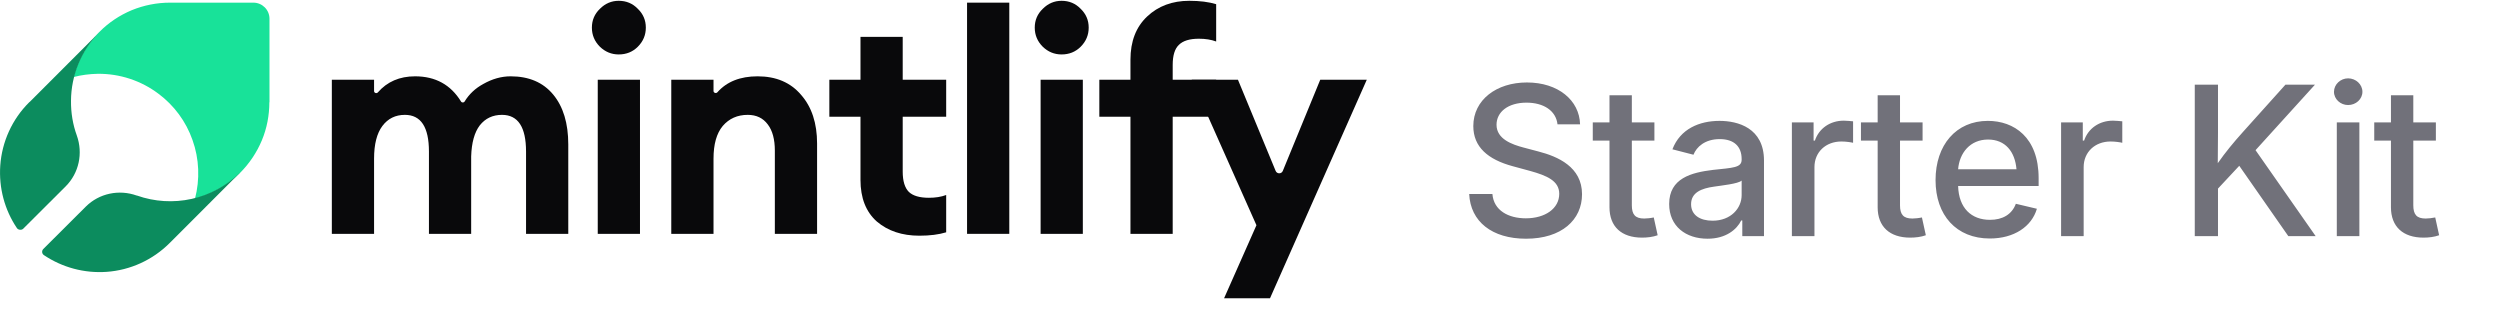
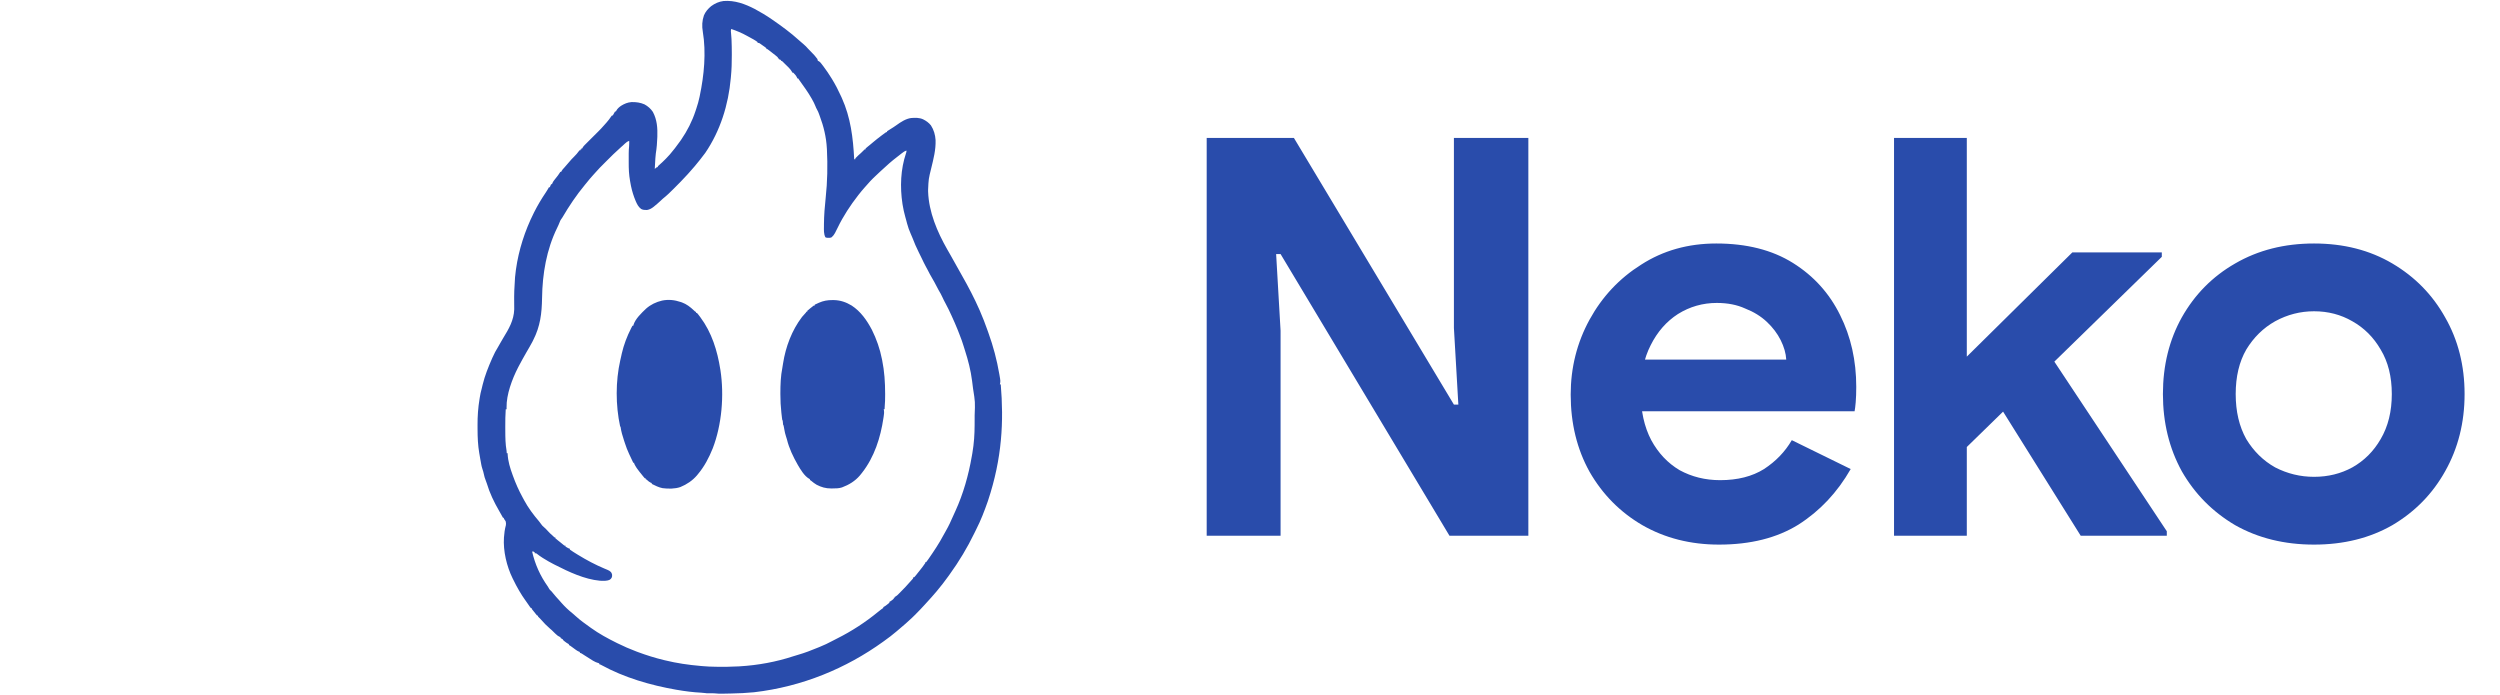
- <svg xmlns="http://www.w3.org/2000/svg" width="180" height="23" viewBox="0 0 180 23" fill="none">
-   <path d="M91.44 21.476H88.133L90.464 16.216L85.802 5.74H89.132L91.847 12.307C91.943 12.536 92.268 12.536 92.362 12.306L95.058 5.74H98.409L91.44 21.476Z" fill="#09090B" />
-   <path d="M81.393 16.837V8.403H79.152V5.74H81.393V4.297C81.393 2.98 81.792 1.944 82.592 1.19C83.391 0.435 84.404 0.058 85.633 0.058C86.387 0.058 87.031 0.139 87.564 0.302V2.988C87.208 2.854 86.794 2.788 86.32 2.788C85.655 2.788 85.174 2.936 84.878 3.232C84.582 3.513 84.434 3.994 84.434 4.674V5.74H87.564V8.403H84.434V16.837H81.393Z" fill="#09090B" />
-   <path d="M76.433 3.92C75.915 3.92 75.463 3.735 75.079 3.365C74.694 2.98 74.502 2.521 74.502 1.989C74.502 1.456 74.694 1.005 75.079 0.635C75.463 0.25 75.915 0.058 76.433 0.058C76.98 0.058 77.438 0.25 77.809 0.635C78.193 1.005 78.386 1.456 78.386 1.989C78.386 2.521 78.193 2.98 77.809 3.365C77.438 3.735 76.98 3.92 76.433 3.92ZM74.924 16.837V5.74H77.964V16.837H74.924Z" fill="#09090B" />
-   <path d="M69.628 16.837V0.191H72.669V16.837H69.628Z" fill="#09090B" />
-   <path d="M66.194 16.97C64.951 16.97 63.93 16.63 63.131 15.949C62.347 15.254 61.955 14.255 61.955 12.953V8.403H59.713V5.74H61.955V2.655H64.995V5.74H68.125V8.403H64.995V12.354C64.995 13.034 65.143 13.523 65.439 13.819C65.735 14.1 66.216 14.24 66.882 14.24C67.355 14.24 67.769 14.174 68.125 14.04V16.726C67.592 16.889 66.948 16.97 66.194 16.97Z" fill="#09090B" />
-   <path d="M48.332 16.837V5.74H51.373V6.551C51.373 6.688 51.559 6.748 51.65 6.646C52.328 5.879 53.293 5.495 54.546 5.495C55.878 5.495 56.921 5.939 57.676 6.827C58.445 7.7 58.83 8.869 58.83 10.334V16.837H55.789V10.844C55.789 10.03 55.619 9.402 55.279 8.958C54.939 8.499 54.458 8.27 53.836 8.27C53.096 8.27 52.497 8.536 52.038 9.069C51.594 9.601 51.373 10.386 51.373 11.421V16.837H48.332Z" fill="#09090B" />
-   <path d="M44.547 3.92C44.029 3.92 43.578 3.735 43.193 3.365C42.809 2.98 42.616 2.521 42.616 1.989C42.616 1.456 42.809 1.005 43.193 0.635C43.578 0.25 44.029 0.058 44.547 0.058C45.095 0.058 45.553 0.25 45.923 0.635C46.308 1.005 46.5 1.456 46.5 1.989C46.5 2.521 46.308 2.98 45.923 3.365C45.553 3.735 45.095 3.92 44.547 3.92ZM43.038 16.837V5.74H46.079V16.837H43.038Z" fill="#09090B" />
-   <path d="M37.875 16.837V10.911C37.875 9.15 37.298 8.27 36.144 8.27C35.478 8.27 34.945 8.521 34.546 9.024C34.161 9.527 33.954 10.275 33.924 11.266V16.837H30.884V10.911C30.884 9.15 30.306 8.27 29.152 8.27C28.472 8.27 27.932 8.536 27.532 9.069C27.133 9.601 26.933 10.386 26.933 11.421V16.837H23.892V5.74H26.933V6.559C26.933 6.695 27.116 6.755 27.206 6.652C27.878 5.881 28.771 5.495 29.885 5.495C31.349 5.495 32.452 6.1 33.193 7.309C33.252 7.404 33.395 7.403 33.454 7.307C33.774 6.78 34.219 6.361 34.79 6.05C35.441 5.68 36.099 5.495 36.765 5.495C38.082 5.495 39.103 5.932 39.828 6.805C40.553 7.678 40.916 8.876 40.916 10.4V16.837H37.875Z" fill="#09090B" />
-   <path d="M19.403 7.362V1.35C19.403 0.705 18.879 0.191 18.244 0.191H12.235C11.291 0.191 10.357 0.378 9.487 0.733C8.618 1.098 7.824 1.621 7.16 2.295L7.114 2.341C6.235 3.23 5.609 4.333 5.291 5.548C5.861 5.399 6.45 5.324 7.039 5.314C8.609 5.296 10.151 5.801 11.403 6.745C12.534 7.586 13.394 8.746 13.861 10.083C14.347 11.438 14.403 12.916 14.039 14.309C15.244 13.991 16.356 13.364 17.244 12.486L17.291 12.439C17.954 11.775 18.487 10.98 18.851 10.111C19.216 9.241 19.393 8.306 19.393 7.362H19.403Z" fill="#18E299" />
-   <path d="M5.112 7.26C5.121 5.416 5.857 3.646 7.151 2.324L2.151 7.326C2.133 7.344 2.114 7.354 2.095 7.372C0.876 8.583 0.14 10.204 0.019 11.918C-0.092 13.52 0.327 15.103 1.22 16.426C1.306 16.552 1.537 16.593 1.667 16.472L4.73 13.417C5.689 12.458 5.987 11.033 5.531 9.757C5.242 8.965 5.103 8.117 5.112 7.26Z" fill="#0C8C5E" />
-   <path d="M17.262 12.44C16.303 13.38 15.102 14.032 13.799 14.321C12.486 14.61 11.127 14.526 9.861 14.079C9.861 14.079 9.851 14.079 9.842 14.079C8.567 13.622 7.142 13.921 6.183 14.871L3.12 17.926C2.99 18.056 3.009 18.27 3.167 18.373C4.489 19.258 6.072 19.686 7.673 19.574C9.386 19.453 10.997 18.717 12.216 17.497L12.263 17.451L17.262 12.449V12.44Z" fill="#0C8C5E" />
-   <text x="105" y="17" font-family="Inter, ui-sans-serif, system-ui, -apple-system, sans-serif" font-size="15" font-weight="500" fill="#71717A" letter-spacing="-0.01em">Starter Kit</text>
+ <svg xmlns="http://www.w3.org/2000/svg" width="126" height="35" viewBox="0 0 126 35" fill="none">
+   <path d="M38.039 0.452C38.33 0.608 38.616 0.778 38.888 0.966L38.929 0.994C39.392 1.314 39.847 1.645 40.264 2.025C40.294 2.051 40.325 2.078 40.356 2.105L40.399 2.142C40.428 2.167 40.457 2.192 40.487 2.217C40.577 2.293 40.656 2.372 40.733 2.462C40.78 2.516 40.831 2.566 40.883 2.616C40.996 2.728 41.105 2.844 41.197 2.974L41.208 3.022L41.219 3.062L41.26 3.082C41.314 3.109 41.338 3.135 41.375 3.182L41.412 3.229L41.451 3.28L41.493 3.334C41.643 3.53 41.778 3.736 41.909 3.946C41.919 3.963 41.93 3.98 41.941 3.998C42.114 4.28 42.262 4.573 42.399 4.874L42.428 4.938C42.875 5.93 42.995 6.942 43.051 8.016L43.095 8.038L43.117 7.972C43.203 7.877 43.3 7.795 43.394 7.71C43.44 7.668 43.483 7.626 43.526 7.581L43.581 7.527L43.625 7.527L43.625 7.483C43.659 7.452 43.694 7.422 43.73 7.394L43.797 7.34L43.833 7.311C43.888 7.266 43.943 7.219 43.998 7.173C44.135 7.057 44.276 6.947 44.42 6.838L44.455 6.811C44.602 6.7 44.602 6.7 44.663 6.66L44.707 6.66L44.707 6.616C44.76 6.579 44.815 6.545 44.87 6.512C44.974 6.448 45.076 6.384 45.174 6.313C45.393 6.155 45.652 5.982 45.923 5.948C46.126 5.933 46.331 5.926 46.521 6.012C46.677 6.089 46.812 6.184 46.92 6.321C47.064 6.543 47.137 6.796 47.153 7.058C47.17 7.547 47.048 8.009 46.934 8.479C46.8 9.021 46.8 9.021 46.776 9.576L46.777 9.658C46.813 10.688 47.233 11.677 47.737 12.562L47.766 12.613C47.813 12.695 47.86 12.777 47.907 12.859C48.025 13.066 48.141 13.275 48.257 13.484C48.332 13.621 48.409 13.757 48.486 13.892C48.805 14.452 49.104 15.023 49.363 15.613L49.385 15.662C49.529 15.986 49.652 16.318 49.772 16.652C49.787 16.695 49.803 16.738 49.818 16.782C50.061 17.453 50.243 18.144 50.364 18.848L50.373 18.898C50.428 19.212 50.428 19.212 50.394 19.373L50.438 19.373C50.593 21.224 50.514 23.076 49.793 25.243L49.778 25.286C49.612 25.758 49.434 26.227 49.205 26.673C49.171 26.741 49.137 26.81 49.104 26.879C48.752 27.604 48.337 28.294 47.865 28.947C47.843 28.978 47.821 29.009 47.799 29.039C47.614 29.297 47.421 29.547 47.217 29.79L47.179 29.834C47.023 30.019 46.862 30.199 46.697 30.377C46.666 30.41 46.636 30.444 46.606 30.477C46.463 30.637 46.314 30.79 46.163 30.942L46.104 31.002C46.005 31.101 45.905 31.197 45.799 31.289C45.746 31.335 45.694 31.383 45.643 31.431C45.544 31.522 45.442 31.608 45.337 31.693C45.283 31.738 45.229 31.783 45.176 31.83C44.982 31.998 44.776 32.15 44.568 32.3L44.513 32.34C42.65 33.684 40.431 34.609 38 34.89C37.625 34.927 37.251 34.945 36.874 34.952C36.794 34.953 36.713 34.955 36.633 34.957L36.477 34.96L36.405 34.962C36.274 34.964 36.147 34.959 36.016 34.945C35.937 34.938 35.859 34.94 35.779 34.941C35.623 34.944 35.623 34.944 35.545 34.931C35.479 34.92 35.415 34.915 35.347 34.912C34.934 34.891 34.532 34.84 34.125 34.769L34.081 34.762C32.781 34.535 31.468 34.153 30.306 33.517C30.264 33.494 30.264 33.494 30.201 33.475L30.201 33.431L30.166 33.421C30.07 33.393 29.985 33.359 29.9 33.307L29.841 33.271C29.714 33.192 29.587 33.111 29.46 33.03L29.398 32.99L29.341 32.953C29.291 32.922 29.291 32.922 29.226 32.903L29.225 32.859L29.176 32.841C29.116 32.815 29.07 32.787 29.018 32.748L28.965 32.71L28.911 32.67C28.875 32.644 28.839 32.617 28.803 32.591L28.755 32.556C28.716 32.527 28.716 32.527 28.671 32.506L28.671 32.462L28.633 32.445C28.576 32.415 28.528 32.38 28.478 32.341L28.425 32.3C28.382 32.263 28.382 32.263 28.36 32.219L28.303 32.186L28.249 32.153L28.249 32.109L28.2 32.093C28.129 32.061 28.084 32.023 28.027 31.97L27.968 31.916C27.913 31.863 27.859 31.81 27.805 31.756C27.778 31.733 27.751 31.71 27.724 31.687C27.558 31.544 27.403 31.387 27.261 31.22C27.229 31.184 27.197 31.151 27.162 31.119L27.116 31.072L27.116 31.027L27.072 31.028C27.037 30.989 27.037 30.989 26.998 30.937C26.951 30.874 26.903 30.812 26.851 30.753L26.805 30.696L26.805 30.652L26.761 30.652C26.733 30.621 26.733 30.621 26.703 30.578L26.669 30.53L26.634 30.478L26.6 30.43C26.577 30.396 26.553 30.363 26.53 30.329C26.506 30.294 26.48 30.258 26.455 30.223C26.362 30.093 26.276 29.959 26.195 29.821L26.157 29.757C26.053 29.58 25.959 29.401 25.87 29.216L25.835 29.147C25.536 28.539 25.355 27.77 25.399 27.092C25.414 26.879 25.44 26.673 25.497 26.467C25.509 26.395 25.503 26.343 25.485 26.272C25.456 26.227 25.426 26.183 25.396 26.14L25.395 26.096L25.351 26.096L25.329 26.055C25.271 25.948 25.211 25.842 25.15 25.737C24.9 25.306 24.678 24.847 24.537 24.368C24.518 24.304 24.496 24.242 24.469 24.181C24.432 24.095 24.412 24.011 24.392 23.921C24.371 23.824 24.348 23.73 24.314 23.637C24.268 23.504 24.247 23.366 24.223 23.226L24.208 23.147C24.194 23.068 24.181 22.99 24.168 22.911L24.156 22.845C24.087 22.444 24.069 22.039 24.069 21.632C24.069 21.562 24.069 21.492 24.068 21.423C24.066 20.983 24.096 20.548 24.168 20.114L24.182 20.029C24.205 19.882 24.234 19.74 24.275 19.598C24.294 19.528 24.31 19.457 24.326 19.386C24.436 18.935 24.608 18.506 24.794 18.082L24.819 18.025C24.903 17.835 24.994 17.658 25.105 17.483C25.144 17.421 25.178 17.359 25.212 17.295C25.26 17.206 25.311 17.119 25.364 17.033C25.646 16.574 25.898 16.142 25.917 15.592C25.919 15.487 25.917 15.383 25.915 15.278C25.908 14.859 25.922 14.444 25.955 14.027L25.959 13.965C25.969 13.852 25.982 13.74 25.998 13.628L26.005 13.575C26.142 12.599 26.455 11.626 26.896 10.747L26.922 10.694C27.095 10.351 27.29 10.023 27.505 9.705C27.564 9.618 27.616 9.529 27.667 9.438L27.711 9.438L27.732 9.385C27.755 9.327 27.755 9.327 27.777 9.283L27.822 9.282L27.839 9.233C27.865 9.172 27.894 9.129 27.935 9.077L27.976 9.025L28.018 8.972C28.123 8.842 28.123 8.842 28.214 8.704L28.24 8.661L28.285 8.661L28.3 8.624C28.337 8.557 28.387 8.504 28.44 8.449C28.521 8.362 28.598 8.274 28.672 8.181C28.755 8.077 28.844 7.985 28.938 7.892C29.025 7.805 29.109 7.713 29.179 7.612L29.211 7.573L29.255 7.573L29.255 7.529L29.299 7.529L29.299 7.484L29.344 7.484L29.36 7.446C29.392 7.388 29.428 7.349 29.475 7.302L29.53 7.248L29.589 7.189L29.682 7.096C29.725 7.053 29.768 7.01 29.811 6.967C29.887 6.892 29.962 6.817 30.037 6.742C30.077 6.702 30.117 6.662 30.157 6.623C30.254 6.525 30.349 6.427 30.438 6.322C30.48 6.273 30.523 6.225 30.567 6.178C30.656 6.079 30.733 5.974 30.808 5.864L30.844 5.819L30.888 5.819L30.906 5.781C30.935 5.725 30.964 5.671 30.998 5.619L31.043 5.619L31.061 5.579C31.117 5.473 31.204 5.4 31.302 5.332C31.472 5.227 31.628 5.161 31.828 5.145C32.057 5.139 32.271 5.168 32.482 5.26C32.653 5.353 32.8 5.48 32.906 5.642C33.119 6.044 33.143 6.45 33.13 6.895C33.119 7.174 33.1 7.462 33.053 7.737C33.041 7.815 33.035 7.893 33.031 7.972L33.028 8.02C33.025 8.069 33.023 8.118 33.02 8.167L33.014 8.268C33.009 8.349 33.005 8.431 33 8.513L33.053 8.469L33.111 8.424L33.155 8.424L33.155 8.38C33.187 8.348 33.187 8.348 33.231 8.311C33.335 8.222 33.432 8.127 33.529 8.03L33.582 7.976C33.706 7.85 33.82 7.721 33.927 7.58C33.957 7.543 33.987 7.506 34.017 7.469C34.108 7.353 34.195 7.235 34.28 7.114L34.331 7.042C34.636 6.599 34.887 6.107 35.054 5.595C35.068 5.552 35.083 5.509 35.097 5.466C35.164 5.27 35.217 5.075 35.26 4.872L35.269 4.826C35.486 3.798 35.596 2.644 35.422 1.603C35.373 1.31 35.382 1.06 35.477 0.778C35.553 0.592 35.688 0.438 35.841 0.311C36.03 0.172 36.234 0.08 36.467 0.051C37.03 0.007 37.545 0.197 38.039 0.452ZM36.852 1.46C36.829 1.544 36.835 1.612 36.847 1.698C36.858 1.781 36.862 1.864 36.866 1.948L36.869 2.005C36.88 2.24 36.882 2.475 36.883 2.711L36.883 2.781C36.884 3.147 36.874 3.509 36.838 3.873L36.831 3.947C36.712 5.282 36.302 6.595 35.544 7.708C35.474 7.807 35.399 7.902 35.323 7.996L35.279 8.053C35.112 8.266 34.938 8.472 34.757 8.672C34.724 8.708 34.692 8.745 34.66 8.781C34.546 8.909 34.429 9.033 34.308 9.155L34.253 9.211C34.215 9.25 34.176 9.288 34.138 9.327C34.08 9.385 34.022 9.444 33.964 9.503C33.784 9.685 33.605 9.859 33.404 10.017C33.36 10.056 33.318 10.096 33.275 10.137C33.179 10.227 33.08 10.313 32.977 10.395L32.94 10.426C32.838 10.506 32.737 10.563 32.608 10.584C32.5 10.585 32.408 10.584 32.312 10.531C32.174 10.429 32.105 10.286 32.038 10.132C31.936 9.89 31.86 9.648 31.806 9.391L31.796 9.343C31.784 9.282 31.773 9.22 31.762 9.159L31.754 9.113C31.698 8.801 31.685 8.496 31.687 8.18C31.687 8.103 31.687 8.026 31.687 7.949C31.687 7.899 31.687 7.85 31.687 7.8L31.687 7.732C31.688 7.609 31.694 7.489 31.707 7.368C31.713 7.311 31.714 7.254 31.713 7.197L31.712 7.141L31.712 7.1C31.621 7.131 31.564 7.172 31.495 7.238L31.436 7.293L31.38 7.345C31.353 7.368 31.326 7.392 31.299 7.416C31.034 7.649 30.784 7.897 30.535 8.148C30.486 8.198 30.436 8.248 30.386 8.298L30.29 8.395L30.245 8.439C30.161 8.525 30.079 8.614 30.001 8.705C29.955 8.759 29.908 8.81 29.86 8.862C29.762 8.97 29.669 9.082 29.578 9.196C29.544 9.238 29.511 9.279 29.477 9.319C29.05 9.835 28.683 10.381 28.345 10.959C28.314 11.008 28.314 11.008 28.28 11.052C28.245 11.1 28.227 11.144 28.206 11.2C28.17 11.295 28.129 11.385 28.084 11.476C27.543 12.579 27.337 13.802 27.32 15.02C27.308 15.794 27.23 16.448 26.872 17.146L26.834 17.223C26.739 17.405 26.634 17.58 26.531 17.757C26.398 17.987 26.27 18.219 26.146 18.454L26.106 18.531C25.812 19.104 25.519 19.884 25.531 20.536L25.532 20.588L25.533 20.626L25.489 20.626C25.469 20.917 25.465 21.206 25.466 21.498C25.467 21.569 25.467 21.64 25.467 21.71C25.468 22.049 25.472 22.384 25.531 22.718C25.54 22.774 25.54 22.774 25.54 22.84L25.584 22.84L25.585 22.887C25.603 23.243 25.709 23.591 25.831 23.924L25.849 23.974C25.985 24.354 26.145 24.713 26.339 25.068C26.364 25.114 26.389 25.16 26.413 25.206C26.62 25.592 26.885 25.946 27.17 26.278C27.211 26.327 27.246 26.374 27.282 26.427C27.32 26.483 27.353 26.518 27.405 26.56C27.477 26.619 27.539 26.683 27.601 26.753C27.674 26.836 27.754 26.914 27.84 26.985C27.878 27.017 27.878 27.017 27.914 27.055L27.945 27.084L27.989 27.084L27.989 27.128C28.024 27.16 28.061 27.19 28.098 27.219L28.165 27.272L28.233 27.326L28.298 27.379L28.357 27.427L28.411 27.471L28.455 27.503L28.5 27.503L28.5 27.547L28.573 27.59L28.615 27.614C28.658 27.638 28.658 27.638 28.722 27.657L28.722 27.701C28.777 27.74 28.832 27.777 28.89 27.813L28.942 27.846C28.994 27.878 29.046 27.911 29.099 27.944L29.142 27.97C29.563 28.229 30.001 28.461 30.456 28.653C30.474 28.66 30.492 28.668 30.511 28.676C30.545 28.691 30.58 28.705 30.614 28.719C30.69 28.75 30.736 28.776 30.794 28.835C30.829 28.89 30.829 28.89 30.85 28.966C30.852 29.045 30.852 29.045 30.827 29.117C30.786 29.178 30.786 29.178 30.732 29.218C30.576 29.291 30.401 29.276 30.232 29.268C29.463 29.197 28.673 28.826 27.991 28.478C27.964 28.464 27.936 28.45 27.908 28.436C27.732 28.347 27.563 28.25 27.396 28.145L27.344 28.113C27.243 28.049 27.148 27.982 27.056 27.908L27.017 27.884L26.951 27.884L26.951 27.84L26.884 27.796L26.818 27.796C26.969 28.449 27.224 29.018 27.613 29.565C27.643 29.609 27.643 29.609 27.666 29.655C27.698 29.718 27.748 29.759 27.799 29.808C27.83 29.845 27.861 29.883 27.892 29.921C27.98 30.03 28.073 30.134 28.169 30.237C28.212 30.284 28.253 30.331 28.294 30.379C28.464 30.572 28.648 30.749 28.85 30.908C28.91 30.956 28.967 31.008 29.023 31.06C29.246 31.264 29.494 31.438 29.739 31.614L29.786 31.648C30.19 31.938 30.628 32.177 31.073 32.397L31.117 32.419C31.429 32.574 31.749 32.713 32.076 32.836L32.159 32.867C32.583 33.024 33.015 33.16 33.456 33.266L33.518 33.281C34.11 33.426 34.707 33.512 35.313 33.564C35.356 33.567 35.399 33.571 35.442 33.575C35.637 33.595 35.832 33.599 36.028 33.603L36.085 33.605C36.464 33.613 36.842 33.606 37.221 33.586L37.294 33.582C38.193 33.529 39.119 33.359 39.974 33.078C40.053 33.052 40.133 33.028 40.214 33.005C40.559 32.906 40.895 32.777 41.226 32.639C41.257 32.626 41.288 32.613 41.319 32.601C41.532 32.513 41.739 32.42 41.94 32.309C42.023 32.262 42.108 32.22 42.194 32.178C42.924 31.813 43.623 31.358 44.253 30.84C44.289 30.811 44.326 30.782 44.362 30.754L44.41 30.716C44.445 30.69 44.481 30.665 44.518 30.64L44.518 30.596L44.555 30.579C44.616 30.546 44.668 30.506 44.722 30.462L44.782 30.415L44.827 30.373L44.827 30.329L44.863 30.314C44.934 30.274 44.988 30.228 45.048 30.173L45.048 30.129L45.092 30.129L45.092 30.084L45.129 30.069C45.194 30.032 45.238 29.988 45.29 29.935L45.321 29.904C45.343 29.882 45.364 29.86 45.386 29.838C45.419 29.804 45.451 29.771 45.484 29.738C45.589 29.633 45.691 29.525 45.788 29.412C45.85 29.339 45.916 29.269 45.981 29.198L46.019 29.152L46.019 29.107L46.085 29.085C46.131 29.036 46.131 29.036 46.178 28.975L46.231 28.908L46.284 28.841L46.33 28.784C46.436 28.651 46.544 28.517 46.636 28.375L46.636 28.33L46.681 28.33C46.713 28.289 46.745 28.247 46.774 28.204L46.803 28.163C47.07 27.777 47.333 27.385 47.552 26.97C47.582 26.913 47.614 26.857 47.647 26.801C47.801 26.534 47.933 26.258 48.053 25.974C48.086 25.898 48.121 25.823 48.156 25.747C48.55 24.885 48.816 23.939 48.977 23.006C48.987 22.95 48.997 22.895 49.007 22.839C49.026 22.734 49.04 22.628 49.053 22.522L49.062 22.454C49.12 21.997 49.123 21.539 49.122 21.079C49.122 21.032 49.122 20.985 49.122 20.937C49.149 20.258 49.149 20.258 49.044 19.599C49.037 19.548 49.03 19.497 49.024 19.445C49.02 19.413 49.016 19.38 49.012 19.348C49.005 19.298 48.999 19.247 48.993 19.197C48.928 18.674 48.793 18.152 48.631 17.651C48.61 17.585 48.59 17.519 48.569 17.453C48.51 17.263 48.448 17.075 48.372 16.892C48.337 16.804 48.303 16.715 48.269 16.627C48.175 16.389 48.07 16.156 47.964 15.923L47.941 15.874C47.852 15.679 47.761 15.486 47.658 15.299C47.599 15.194 47.548 15.087 47.497 14.978C47.442 14.858 47.382 14.745 47.312 14.633C47.274 14.57 47.242 14.505 47.209 14.439C47.141 14.301 47.065 14.168 46.988 14.034C46.904 13.89 46.823 13.747 46.75 13.597C46.722 13.539 46.691 13.484 46.659 13.428C46.588 13.3 46.526 13.168 46.463 13.035C46.413 12.929 46.361 12.823 46.307 12.718C46.187 12.481 46.083 12.238 45.989 11.99C45.961 11.918 45.93 11.848 45.898 11.778C45.823 11.612 45.765 11.445 45.718 11.269L45.701 11.205C45.689 11.162 45.678 11.12 45.667 11.077C45.653 11.027 45.639 10.976 45.625 10.926C45.57 10.73 45.526 10.534 45.494 10.333L45.484 10.273C45.355 9.424 45.39 8.536 45.664 7.719C45.688 7.654 45.688 7.654 45.684 7.587C45.589 7.62 45.52 7.669 45.441 7.732L45.364 7.792L45.325 7.824C45.289 7.852 45.252 7.88 45.216 7.908C44.942 8.116 44.687 8.344 44.436 8.579C44.402 8.611 44.368 8.642 44.333 8.674C44.117 8.872 43.901 9.075 43.712 9.299C43.668 9.35 43.623 9.4 43.578 9.449C43.474 9.566 43.374 9.686 43.278 9.809L43.25 9.845C42.858 10.348 42.497 10.898 42.22 11.473C42.183 11.549 42.145 11.624 42.106 11.699L42.086 11.74C42.04 11.829 41.986 11.894 41.912 11.961C41.86 11.987 41.828 11.986 41.77 11.986L41.717 11.986C41.669 11.984 41.669 11.984 41.602 11.962C41.511 11.793 41.525 11.589 41.527 11.403L41.527 11.306C41.531 10.855 41.566 10.408 41.615 9.96C41.702 9.154 41.718 8.343 41.677 7.533L41.673 7.469C41.644 6.92 41.512 6.365 41.317 5.852L41.285 5.764C41.238 5.635 41.238 5.635 41.174 5.515C41.142 5.46 41.12 5.409 41.097 5.349C41.052 5.235 40.998 5.129 40.938 5.023L40.906 4.965C40.725 4.646 40.509 4.35 40.296 4.053C40.272 4.019 40.249 3.985 40.226 3.951L40.182 3.951L40.169 3.907C40.123 3.812 40.058 3.736 39.981 3.664L39.937 3.664L39.92 3.626C39.831 3.463 39.669 3.329 39.538 3.198L39.5 3.159C39.469 3.128 39.437 3.098 39.404 3.068L39.36 3.068L39.359 3.024L39.249 2.98L39.248 2.936L39.204 2.936L39.204 2.891C39.127 2.82 39.042 2.757 38.96 2.693L38.921 2.662C38.882 2.631 38.842 2.601 38.803 2.57L38.765 2.541C38.735 2.517 38.703 2.495 38.671 2.472L38.627 2.473L38.627 2.428C38.569 2.378 38.505 2.337 38.442 2.293L38.39 2.256L38.339 2.22L38.292 2.187C38.248 2.158 38.248 2.158 38.183 2.164L38.183 2.12C38.05 2.021 37.901 1.943 37.756 1.866C37.716 1.845 37.677 1.823 37.638 1.801C37.388 1.661 37.123 1.551 36.852 1.46Z" fill="#294cab" />
+   <path d="M41.955 15.124L42.029 15.124C42.358 15.132 42.642 15.229 42.923 15.399C43.382 15.699 43.688 16.14 43.941 16.617C44.174 17.082 44.351 17.59 44.45 18.101L44.461 18.154C44.575 18.714 44.611 19.276 44.611 19.846L44.611 19.907C44.61 20.109 44.608 20.309 44.588 20.509C44.582 20.561 44.582 20.561 44.583 20.625H44.539L44.552 20.688C44.567 20.796 44.551 20.898 44.535 21.005L44.525 21.07C44.38 22.052 44.068 23.035 43.449 23.825C43.395 23.893 43.395 23.893 43.34 23.961C43.097 24.248 42.785 24.436 42.435 24.566C42.279 24.616 42.129 24.617 41.965 24.617L41.888 24.618C41.616 24.618 41.396 24.555 41.157 24.431C41.059 24.374 40.973 24.307 40.886 24.234L40.819 24.189V24.145L40.782 24.13C40.54 23.992 40.347 23.666 40.209 23.43C39.978 23.027 39.771 22.597 39.661 22.144C39.648 22.093 39.631 22.044 39.614 21.994C39.576 21.883 39.553 21.771 39.532 21.656C39.525 21.616 39.517 21.577 39.51 21.538L39.5 21.486C39.492 21.442 39.492 21.442 39.468 21.4C39.462 21.349 39.457 21.298 39.453 21.247C39.449 21.199 39.449 21.199 39.424 21.156C39.418 21.116 39.413 21.076 39.408 21.037L39.4 20.963L39.391 20.885L39.382 20.81C39.346 20.495 39.331 20.184 39.331 19.868L39.331 19.812C39.332 19.384 39.346 18.956 39.431 18.535C39.445 18.461 39.457 18.387 39.467 18.312C39.597 17.48 39.909 16.649 40.421 15.975C40.472 15.912 40.527 15.853 40.583 15.794C40.621 15.756 40.621 15.756 40.642 15.709H40.686V15.665C40.724 15.631 40.763 15.598 40.803 15.567C40.824 15.549 40.846 15.532 40.868 15.514L40.93 15.466L40.979 15.426L41.018 15.399H41.063V15.355C41.116 15.33 41.17 15.306 41.223 15.282L41.268 15.261C41.491 15.161 41.711 15.121 41.955 15.124M34.31 15.222L34.37 15.242C34.603 15.328 34.788 15.47 34.967 15.64C35.018 15.69 35.018 15.69 35.085 15.731V15.776H35.129C35.157 15.805 35.157 15.805 35.189 15.846L35.225 15.893L35.263 15.943L35.302 15.995C35.871 16.758 36.156 17.68 36.302 18.61L36.311 18.663C36.503 19.928 36.381 21.406 35.922 22.597C35.732 23.068 35.502 23.511 35.173 23.901L35.128 23.957C34.901 24.222 34.615 24.414 34.293 24.546C34.016 24.643 33.682 24.64 33.394 24.603C33.202 24.567 33.022 24.475 32.848 24.389V24.344L32.803 24.331C32.728 24.296 32.677 24.252 32.617 24.197C32.583 24.165 32.583 24.165 32.538 24.145V24.101H32.494C32.462 24.066 32.432 24.03 32.403 23.993L32.349 23.925L32.295 23.857L32.248 23.801C32.136 23.667 32.041 23.526 31.963 23.37V23.326H31.918L31.838 23.156L31.816 23.109C31.8 23.075 31.784 23.041 31.768 23.007C31.749 22.966 31.73 22.926 31.71 22.885C31.625 22.708 31.559 22.529 31.498 22.342C31.482 22.295 31.467 22.247 31.451 22.2C31.375 21.973 31.308 21.748 31.276 21.51L31.254 21.488C31.025 20.421 31.021 19.221 31.262 18.157L31.277 18.091C31.287 18.047 31.297 18.004 31.307 17.96C31.319 17.91 31.33 17.86 31.34 17.809C31.439 17.38 31.603 16.948 31.803 16.556L31.824 16.515C31.841 16.483 31.857 16.45 31.874 16.418H31.918L31.925 16.381C32.018 16.071 32.328 15.781 32.556 15.561C32.793 15.351 33.064 15.221 33.371 15.149C33.694 15.084 33.998 15.116 34.31 15.222Z" fill="#294cab" />
+   <path d="M60.817 27V6.952H65.213L73.277 20.392H73.501L73.277 16.528V6.952H77.029V27H73.053L64.541 12.804H64.317L64.541 16.668V27H60.817ZM86.639 27.448C85.202 27.448 83.914 27.121 82.775 26.468C81.655 25.815 80.769 24.919 80.115 23.78C79.481 22.641 79.163 21.344 79.163 19.888C79.163 18.525 79.481 17.265 80.115 16.108C80.75 14.951 81.618 14.027 82.719 13.336C83.821 12.627 85.081 12.272 86.499 12.272C88.03 12.272 89.318 12.599 90.363 13.252C91.409 13.905 92.202 14.783 92.743 15.884C93.285 16.967 93.555 18.171 93.555 19.496C93.555 19.795 93.546 20.056 93.527 20.28C93.509 20.485 93.49 20.635 93.471 20.728H81.207V18.124H90.027C90.009 17.807 89.915 17.48 89.747 17.144C89.579 16.808 89.346 16.5 89.047 16.22C88.749 15.94 88.385 15.716 87.955 15.548C87.545 15.361 87.069 15.268 86.527 15.268C85.818 15.268 85.165 15.455 84.567 15.828C83.989 16.201 83.531 16.724 83.195 17.396C82.859 18.049 82.691 18.833 82.691 19.748C82.691 20.7 82.869 21.512 83.223 22.184C83.578 22.837 84.054 23.341 84.651 23.696C85.267 24.032 85.949 24.2 86.695 24.2C87.573 24.2 88.31 24.013 88.907 23.64C89.505 23.248 89.971 22.763 90.307 22.184L93.275 23.64C92.603 24.816 91.726 25.749 90.643 26.44C89.561 27.112 88.226 27.448 86.639 27.448ZM95.459 27V6.952H99.127V27H95.459ZM97.615 24.004V19.468L104.447 12.72H108.955V12.944L97.615 24.004ZM104.867 27L100.051 19.3L102.599 16.808L109.207 26.776V27H104.867ZM116.627 27.448C115.133 27.448 113.808 27.121 112.651 26.468C111.512 25.796 110.616 24.891 109.963 23.752C109.328 22.595 109.011 21.297 109.011 19.86C109.011 18.423 109.328 17.135 109.963 15.996C110.616 14.839 111.512 13.933 112.651 13.28C113.808 12.608 115.133 12.272 116.627 12.272C118.12 12.272 119.436 12.608 120.575 13.28C121.713 13.952 122.6 14.857 123.235 15.996C123.888 17.135 124.215 18.423 124.215 19.86C124.215 21.297 123.888 22.595 123.235 23.752C122.6 24.891 121.713 25.796 120.575 26.468C119.436 27.121 118.12 27.448 116.627 27.448ZM116.627 24.032C117.336 24.032 117.98 23.873 118.559 23.556C119.156 23.22 119.632 22.744 119.987 22.128C120.36 21.493 120.547 20.737 120.547 19.86C120.547 18.983 120.36 18.236 119.987 17.62C119.632 17.004 119.156 16.528 118.559 16.192C117.98 15.856 117.336 15.688 116.627 15.688C115.936 15.688 115.283 15.856 114.667 16.192C114.069 16.528 113.584 17.004 113.211 17.62C112.856 18.236 112.679 18.983 112.679 19.86C112.679 20.737 112.856 21.493 113.211 22.128C113.584 22.744 114.069 23.22 114.667 23.556C115.283 23.873 115.936 24.032 116.627 24.032Z" fill="#294cab" />
</svg>
